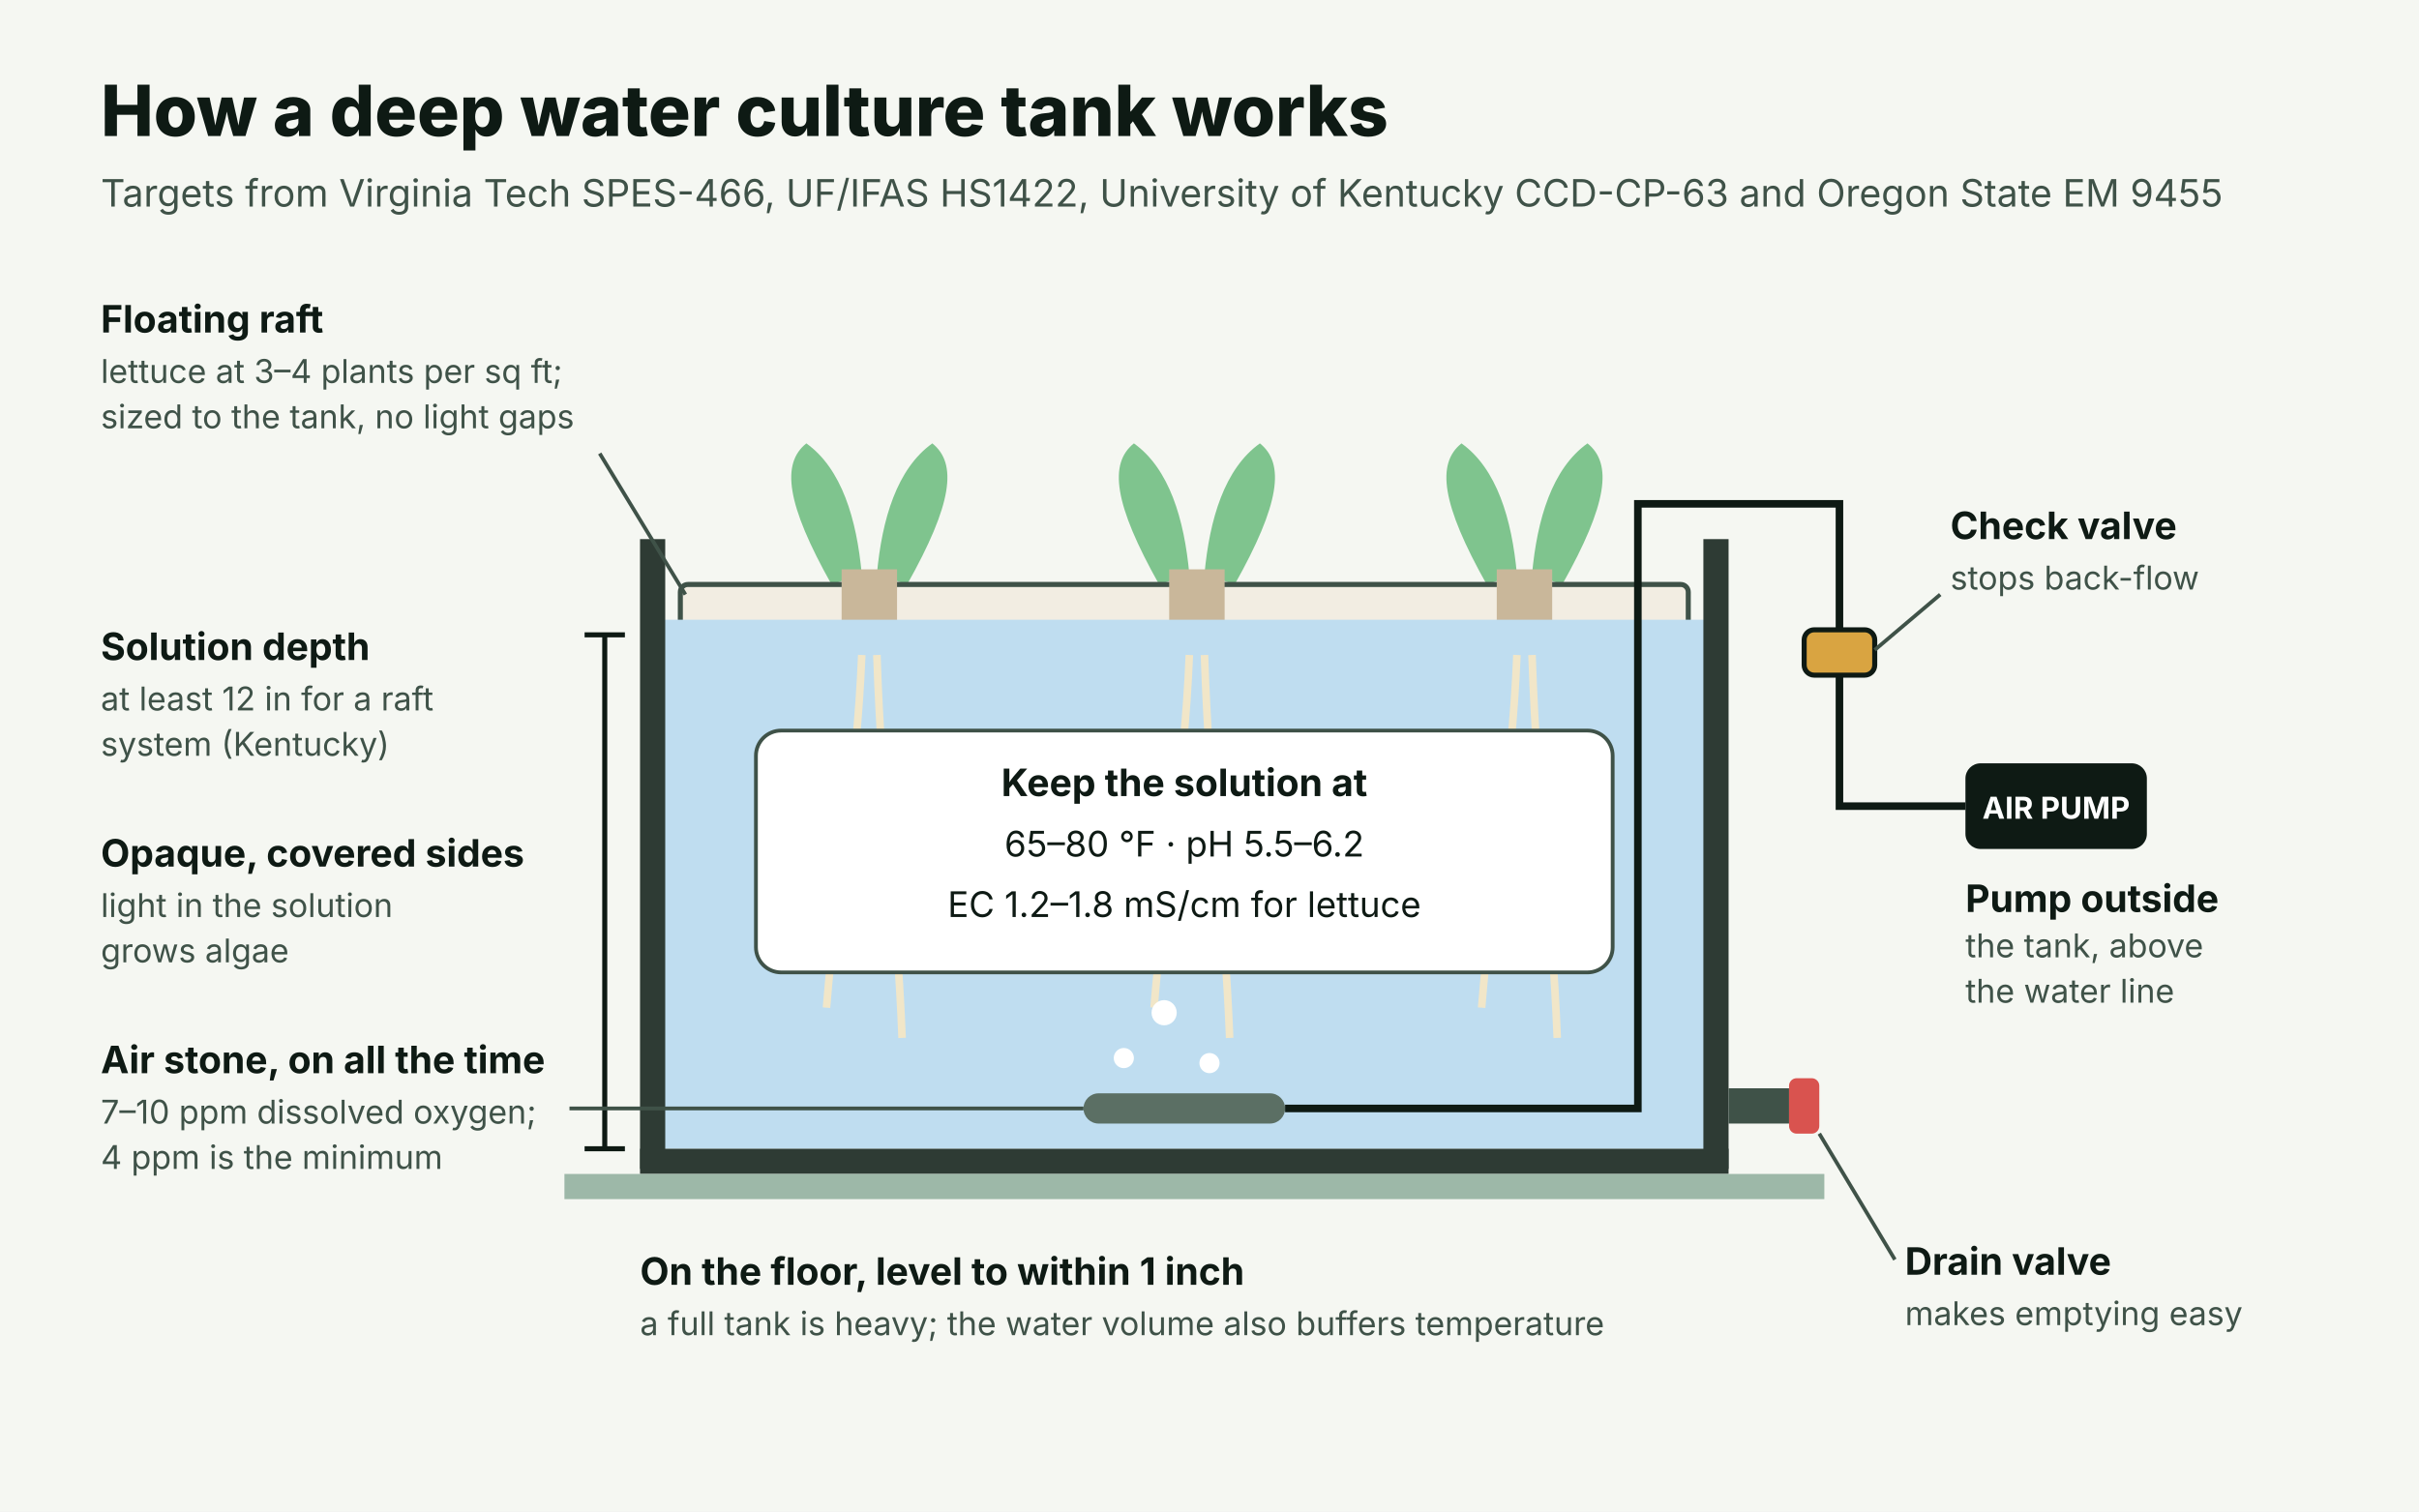
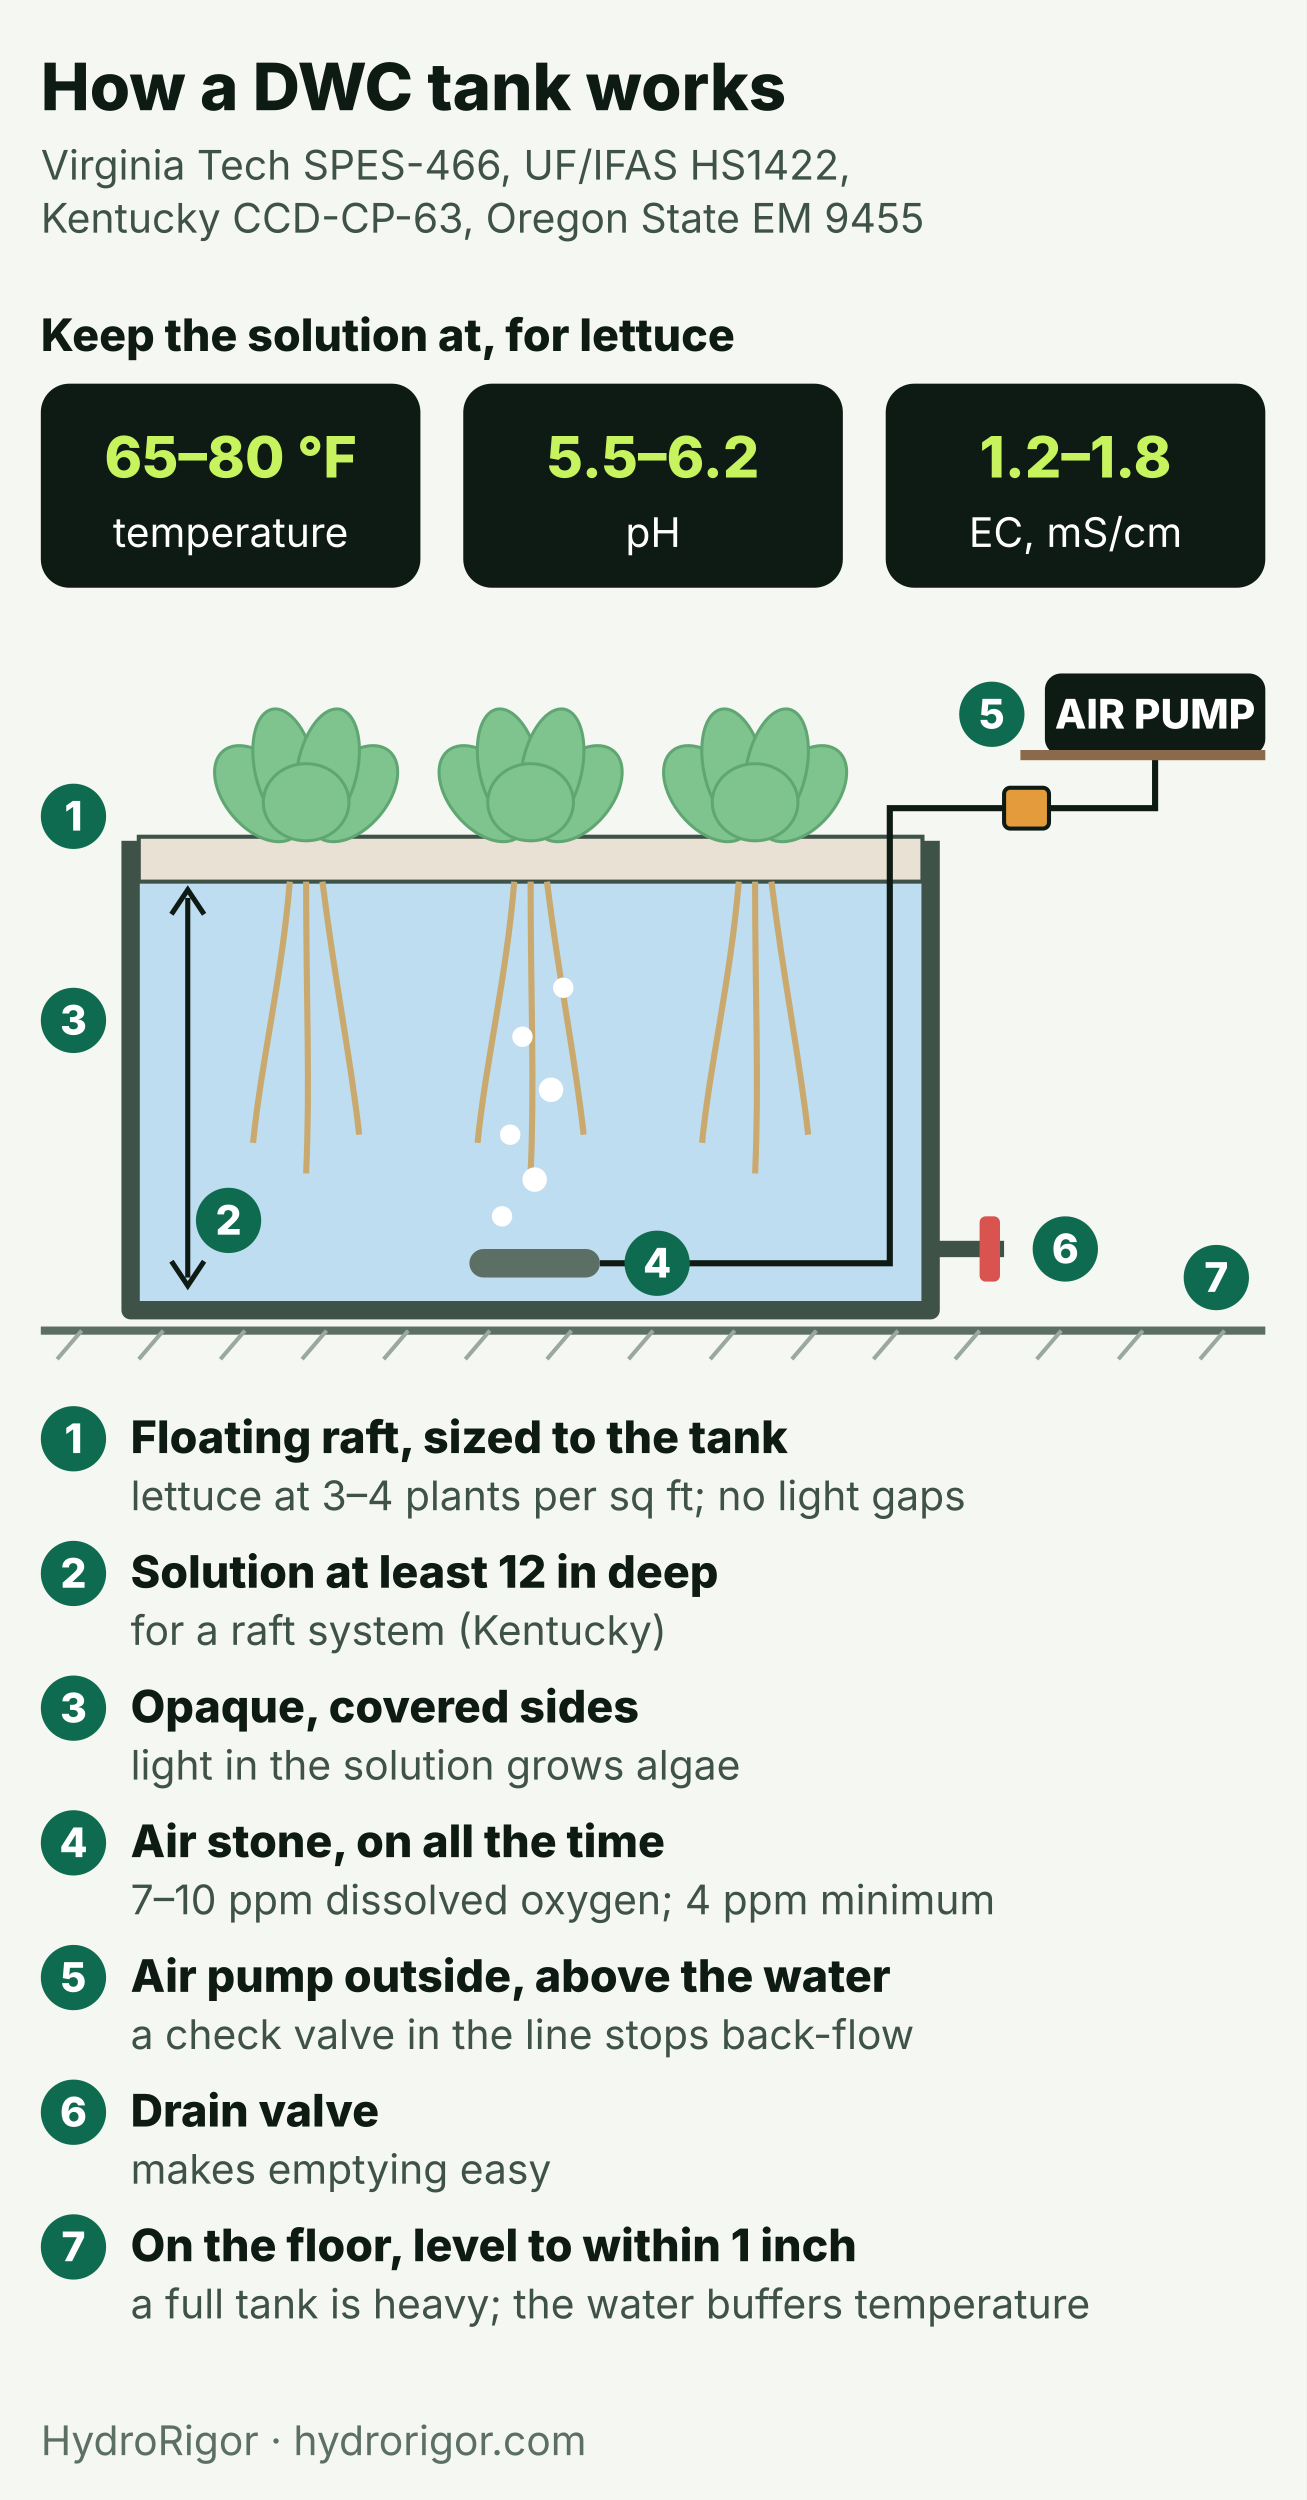
- <svg xmlns="http://www.w3.org/2000/svg" viewBox="0 0 960 600" width="960" height="600" role="img" aria-labelledby="t d">
-   <rect width="960" height="600" fill="#F5F7F2" />
-   <text x="40" y="54" font-family="Plus Jakarta Sans, Inter, Arial, sans-serif" font-size="28" font-weight="800" fill="#0E1A14">How a deep water culture tank works</text>
-   <text x="40" y="82" font-family="Inter, Arial, sans-serif" font-size="15" fill="#3F5248">Targets from Virginia Tech SPES-466, UF/IFAS HS1422, University of Kentucky CCD-CP-63 and Oregon State EM 9455</text>
+ <svg xmlns="http://www.w3.org/2000/svg" viewBox="0 0 640 1225" width="640" height="1225" role="img" aria-labelledby="t d">
+   <rect width="640" height="1225" fill="#F5F7F2" />
+   <text x="20" y="54" font-family="Plus Jakarta Sans, Inter, Arial, sans-serif" font-size="32" font-weight="800" fill="#0E1A14">How a DWC tank works</text>
  <g font-family="Inter, Arial, sans-serif">
-     <path d="M330 232 C312 200 310 184 320 176 C334 186 340 206 342 228 Z M360 232 C378 200 380 184 370 176 C356 186 350 206 348 228 Z M460 232 C442 200 440 184 450 176 C464 186 470 206 472 228 Z M490 232 C508 200 510 184 500 176 C486 186 480 206 478 228 Z M590 232 C572 200 570 184 580 176 C594 186 600 206 602 228 Z M620 232 C638 200 640 184 630 176 C616 186 610 206 608 228 Z" fill="#7FC48E" />
-     <rect x="270" y="232" width="400" height="20" rx="3" fill="#F2EDE2" stroke="#3F5248" stroke-width="2" />
-     <rect x="334" y="226" width="22" height="34" fill="#C9B79A" />
-     <rect x="464" y="226" width="22" height="34" fill="#C9B79A" />
-     <rect x="594" y="226" width="22" height="34" fill="#C9B79A" />
-     <rect x="262" y="246" width="416" height="210" fill="#BFDDF0" />
-     <rect x="254" y="214" width="10" height="250" fill="#2E3B34" />
-     <rect x="676" y="214" width="10" height="250" fill="#2E3B34" />
-     <rect x="254" y="456" width="432" height="10" fill="#2E3B34" />
-     <path d="M342 260 C340 310 332 350 328 400 M348 260 C350 320 356 360 358 412 M472 260 C470 310 462 350 458 400 M478 260 C480 320 486 360 488 412 M602 260 C600 310 592 350 588 400 M608 260 C610 320 616 360 618 412" fill="none" stroke="#F1E6C8" stroke-width="3" />
-     <rect x="430" y="434" width="80" height="12" rx="6" fill="#5B6F64" />
-     <circle cx="446" cy="420" r="4" fill="#FFFFFF" />
-     <circle cx="462" cy="402" r="5" fill="#FFFFFF" />
-     <circle cx="480" cy="422" r="4" fill="#FFFFFF" />
-     <circle cx="472" cy="380" r="5" fill="#FFFFFF" />
-     <circle cx="456" cy="360" r="4" fill="#FFFFFF" />
-     <circle cx="488" cy="344" r="4" fill="#FFFFFF" />
-     <circle cx="466" cy="318" r="4" fill="#FFFFFF" />
-     <path d="M510 440 L650 440 L650 200 L730 200 L730 320 L780 320" fill="none" stroke="#0E1A14" stroke-width="3" />
-     <rect x="716" y="250" width="28" height="18" rx="4" fill="#D9A441" stroke="#0E1A14" stroke-width="2" />
-     <rect x="780" y="303" width="72" height="34" rx="6" fill="#0E1A14" />
-     <text x="816" y="325" font-size="12" font-weight="700" fill="#FFFFFF" text-anchor="middle">AIR PUMP</text>
-     <rect x="686" y="432" width="24" height="14" fill="#3F5248" />
-     <rect x="710" y="428" width="12" height="22" rx="3" fill="#D9534F" />
-     <rect x="224" y="466" width="500" height="10" fill="#9DB8A8" />
-     <path d="M240 252 L240 456" stroke="#0E1A14" stroke-width="2" />
-     <path d="M232 252 L248 252 M232 456 L248 456" stroke="#0E1A14" stroke-width="2" />
-     <path d="M272 236 L238 180" stroke="#3F5248" stroke-width="1.5" />
-     <text x="40" y="132" font-size="15" font-weight="700" fill="#0E1A14">Floating raft</text>
-     <text x="40" y="152" font-size="13" fill="#3F5248">lettuce at 3–4 plants per sq ft;</text>
-     <text x="40" y="170" font-size="13" fill="#3F5248">sized to the tank, no light gaps</text>
-     <text x="40" y="262" font-size="15" font-weight="700" fill="#0E1A14">Solution depth</text>
-     <text x="40" y="282" font-size="13" fill="#3F5248">at least 12 in for a raft</text>
-     <text x="40" y="300" font-size="13" fill="#3F5248">system (Kentucky)</text>
-     <text x="40" y="344" font-size="15" font-weight="700" fill="#0E1A14">Opaque, covered sides</text>
-     <text x="40" y="364" font-size="13" fill="#3F5248">light in the solution</text>
-     <text x="40" y="382" font-size="13" fill="#3F5248">grows algae</text>
-     <path d="M430 440 L226 440" stroke="#3F5248" stroke-width="1.5" />
-     <text x="40" y="426" font-size="15" font-weight="700" fill="#0E1A14">Air stone, on all the time</text>
-     <text x="40" y="446" font-size="13" fill="#3F5248">7–10 ppm dissolved oxygen;</text>
-     <text x="40" y="464" font-size="13" fill="#3F5248">4 ppm is the minimum</text>
-     <rect x="300" y="290" width="340" height="96" rx="10" fill="#FFFFFF" stroke="#3F5248" stroke-width="1.5" />
-     <text x="470" y="316" font-size="15" font-weight="700" fill="#0E1A14" text-anchor="middle">Keep the solution at</text>
-     <text x="470" y="340" font-size="14" fill="#0E1A14" text-anchor="middle">65–80 °F  ·  pH 5.5–6.2</text>
-     <text x="470" y="364" font-size="14" fill="#0E1A14" text-anchor="middle">EC 1.2–1.8 mS/cm for lettuce</text>
-     <path d="M744 258 L770 236" stroke="#3F5248" stroke-width="1.5" />
-     <text x="774" y="214" font-size="15" font-weight="700" fill="#0E1A14">Check valve</text>
-     <text x="774" y="234" font-size="13" fill="#3F5248">stops back-flow</text>
-     <text x="780" y="362" font-size="15" font-weight="700" fill="#0E1A14">Pump outside</text>
-     <text x="780" y="380" font-size="13" fill="#3F5248">the tank, above</text>
-     <text x="780" y="398" font-size="13" fill="#3F5248">the water line</text>
-     <path d="M722 450 L752 500" stroke="#3F5248" stroke-width="1.5" />
-     <text x="756" y="506" font-size="15" font-weight="700" fill="#0E1A14">Drain valve</text>
-     <text x="756" y="526" font-size="13" fill="#3F5248">makes emptying easy</text>
-     <text x="254" y="510" font-size="15" font-weight="700" fill="#0E1A14">On the floor, level to within 1 inch</text>
-     <text x="254" y="530" font-size="13" fill="#3F5248">a full tank is heavy; the water volume also buffers temperature</text>
+     <text x="20" y="88" font-size="20" fill="#3F5248">Virginia Tech SPES-466, UF/IFAS HS1422,</text>
+     <text x="20" y="114" font-size="20" fill="#3F5248">Kentucky CCD-CP-63, Oregon State EM 9455</text>
+     <text x="20" y="172" font-size="22" font-weight="800" fill="#0E1A14">Keep the solution at, for lettuce</text>
+     <rect x="20" y="188" width="186" height="100" rx="14" fill="#0E1A14" />
+     <text x="113" y="234" font-size="28" font-weight="800" fill="#C6F35E" text-anchor="middle">65–80 °F</text>
+     <text x="113" y="268" font-size="20" fill="#FFFFFF" text-anchor="middle">temperature</text>
+     <rect x="227" y="188" width="186" height="100" rx="14" fill="#0E1A14" />
+     <text x="320" y="234" font-size="28" font-weight="800" fill="#C6F35E" text-anchor="middle">5.5–6.2</text>
+     <text x="320" y="268" font-size="20" fill="#FFFFFF" text-anchor="middle">pH</text>
+     <rect x="434" y="188" width="186" height="100" rx="14" fill="#0E1A14" />
+     <text x="527" y="234" font-size="28" font-weight="800" fill="#C6F35E" text-anchor="middle">1.2–1.8</text>
+     <text x="527" y="268" font-size="20" fill="#FFFFFF" text-anchor="middle">EC, mS/cm</text>
+     <path d="M20 652 L620 652" stroke="#5B6F64" stroke-width="4" />
+     <path d="M40 652 L28 666 M80 652 L68 666 M120 652 L108 666 M160 652 L148 666 M200 652 L188 666 M240 652 L228 666 M280 652 L268 666 M320 652 L308 666 M360 652 L348 666 M400 652 L388 666 M440 652 L428 666 M480 652 L468 666 M520 652 L508 666 M560 652 L548 666 M600 652 L588 666" stroke="#9AA8A0" stroke-width="2" />
+     <rect x="64" y="430" width="392" height="208" fill="#BFDDF0" />
+     <path d="M64 412 L64 642 L456 642 L456 412" fill="none" stroke="#3F5248" stroke-width="9" stroke-linejoin="round" />
+     <rect x="68" y="410" width="384" height="22" fill="#E9E2D4" stroke="#3F5248" stroke-width="2" />
+     <ellipse cx="126.9" cy="388.9" rx="16.8" ry="27.3" transform="rotate(-40 126.9 388.9)" fill="#7FC48E" stroke="#5FA672" stroke-width="1.5" />
+     <ellipse cx="173.1" cy="388.9" rx="16.8" ry="27.3" transform="rotate(40 173.1 388.9)" fill="#7FC48E" stroke="#5FA672" stroke-width="1.5" />
+     <ellipse cx="139.5" cy="376.3" rx="14.7" ry="29.4" transform="rotate(-12 139.5 376.3)" fill="#7FC48E" stroke="#5FA672" stroke-width="1.5" />
+     <ellipse cx="160.5" cy="376.3" rx="14.7" ry="29.4" transform="rotate(12 160.5 376.3)" fill="#7FC48E" stroke="#5FA672" stroke-width="1.5" />
+     <ellipse cx="150.0" cy="393.1" rx="21.0" ry="18.9" transform="rotate(0 150.0 393.1)" fill="#7FC48E" stroke="#5FA672" stroke-width="1.5" />
+     <path d="M142 432 C138 480 128 520 124 560 M150 432 C150 490 152 530 150 575 M158 432 C164 480 172 520 176 556" fill="none" stroke="#C9A96E" stroke-width="3" />
+     <ellipse cx="236.9" cy="388.9" rx="16.8" ry="27.3" transform="rotate(-40 236.9 388.9)" fill="#7FC48E" stroke="#5FA672" stroke-width="1.5" />
+     <ellipse cx="283.1" cy="388.9" rx="16.8" ry="27.3" transform="rotate(40 283.1 388.9)" fill="#7FC48E" stroke="#5FA672" stroke-width="1.5" />
+     <ellipse cx="249.5" cy="376.3" rx="14.7" ry="29.4" transform="rotate(-12 249.5 376.3)" fill="#7FC48E" stroke="#5FA672" stroke-width="1.5" />
+     <ellipse cx="270.5" cy="376.3" rx="14.7" ry="29.4" transform="rotate(12 270.5 376.3)" fill="#7FC48E" stroke="#5FA672" stroke-width="1.5" />
+     <ellipse cx="260.0" cy="393.1" rx="21.0" ry="18.9" transform="rotate(0 260.0 393.1)" fill="#7FC48E" stroke="#5FA672" stroke-width="1.5" />
+     <path d="M252 432 C248 480 238 520 234 560 M260 432 C260 490 262 530 260 575 M268 432 C274 480 282 520 286 556" fill="none" stroke="#C9A96E" stroke-width="3" />
+     <ellipse cx="346.9" cy="388.9" rx="16.8" ry="27.3" transform="rotate(-40 346.9 388.9)" fill="#7FC48E" stroke="#5FA672" stroke-width="1.5" />
+     <ellipse cx="393.1" cy="388.9" rx="16.8" ry="27.3" transform="rotate(40 393.1 388.9)" fill="#7FC48E" stroke="#5FA672" stroke-width="1.5" />
+     <ellipse cx="359.5" cy="376.3" rx="14.7" ry="29.4" transform="rotate(-12 359.5 376.3)" fill="#7FC48E" stroke="#5FA672" stroke-width="1.5" />
+     <ellipse cx="380.5" cy="376.3" rx="14.7" ry="29.4" transform="rotate(12 380.5 376.3)" fill="#7FC48E" stroke="#5FA672" stroke-width="1.5" />
+     <ellipse cx="370.0" cy="393.1" rx="21.0" ry="18.9" transform="rotate(0 370.0 393.1)" fill="#7FC48E" stroke="#5FA672" stroke-width="1.5" />
+     <path d="M362 432 C358 480 348 520 344 560 M370 432 C370 490 372 530 370 575 M378 432 C384 480 392 520 396 556" fill="none" stroke="#C9A96E" stroke-width="3" />
+     <path d="M92 440 L92 626 M84 448 L92 436 L100 448 M84 618 L92 630 L100 618" fill="none" stroke="#0E1A14" stroke-width="2.5" />
+     <rect x="230" y="612" width="64" height="14" rx="7" fill="#5B6F64" />
+     <circle cx="246" cy="596" r="5" fill="#FFFFFF" />
+     <circle cx="262" cy="578" r="6" fill="#FFFFFF" />
+     <circle cx="250" cy="556" r="5" fill="#FFFFFF" />
+     <circle cx="270" cy="534" r="6" fill="#FFFFFF" />
+     <circle cx="256" cy="508" r="5" fill="#FFFFFF" />
+     <circle cx="276" cy="484" r="5" fill="#FFFFFF" />
+     <path d="M294 619 L436 619 L436 396 L566 396 L566 370" fill="none" stroke="#0E1A14" stroke-width="3" />
+     <rect x="492" y="386" width="22" height="20" rx="3" fill="#E39B3B" stroke="#0E1A14" stroke-width="2" />
+     <rect x="512" y="330" width="108" height="40" rx="8" fill="#0E1A14" />
+     <text x="566" y="357" font-size="20" font-weight="800" fill="#FFFFFF" text-anchor="middle">AIR PUMP</text>
+     <path d="M500 370 L620 370" stroke="#8A6A4A" stroke-width="5" />
+     <path d="M456 612 L492 612" stroke="#3F5248" stroke-width="8" />
+     <rect x="480" y="596" width="10" height="32" rx="3" fill="#D9534F" />
+     <circle cx="36" cy="400" r="16" fill="#0F6B4F" />
+     <text x="36" y="407" font-size="20" font-weight="800" fill="#FFFFFF" text-anchor="middle">1</text>
+     <circle cx="112" cy="598" r="16" fill="#0F6B4F" />
+     <text x="112" y="605" font-size="20" font-weight="800" fill="#FFFFFF" text-anchor="middle">2</text>
+     <circle cx="36" cy="500" r="16" fill="#0F6B4F" />
+     <text x="36" y="507" font-size="20" font-weight="800" fill="#FFFFFF" text-anchor="middle">3</text>
+     <circle cx="322" cy="619" r="16" fill="#0F6B4F" />
+     <text x="322" y="626" font-size="20" font-weight="800" fill="#FFFFFF" text-anchor="middle">4</text>
+     <circle cx="486" cy="350" r="16" fill="#0F6B4F" />
+     <text x="486" y="357" font-size="20" font-weight="800" fill="#FFFFFF" text-anchor="middle">5</text>
+     <circle cx="522" cy="612" r="16" fill="#0F6B4F" />
+     <text x="522" y="619" font-size="20" font-weight="800" fill="#FFFFFF" text-anchor="middle">6</text>
+     <circle cx="596" cy="626" r="16" fill="#0F6B4F" />
+     <text x="596" y="633" font-size="20" font-weight="800" fill="#FFFFFF" text-anchor="middle">7</text>
+     <circle cx="36" cy="705" r="16" fill="#0F6B4F" />
+     <text x="36" y="712" font-size="20" font-weight="800" fill="#FFFFFF" text-anchor="middle">1</text>
+     <text x="64" y="712" font-size="22" font-weight="800" fill="#0E1A14">Floating raft, sized to the tank</text>
+     <text x="64" y="740" font-size="20" fill="#3F5248">lettuce at 3–4 plants per sq ft; no light gaps</text>
+     <circle cx="36" cy="771" r="16" fill="#0F6B4F" />
+     <text x="36" y="778" font-size="20" font-weight="800" fill="#FFFFFF" text-anchor="middle">2</text>
+     <text x="64" y="778" font-size="22" font-weight="800" fill="#0E1A14">Solution at least 12 in deep</text>
+     <text x="64" y="806" font-size="20" fill="#3F5248">for a raft system (Kentucky)</text>
+     <circle cx="36" cy="837" r="16" fill="#0F6B4F" />
+     <text x="36" y="844" font-size="20" font-weight="800" fill="#FFFFFF" text-anchor="middle">3</text>
+     <text x="64" y="844" font-size="22" font-weight="800" fill="#0E1A14">Opaque, covered sides</text>
+     <text x="64" y="872" font-size="20" fill="#3F5248">light in the solution grows algae</text>
+     <circle cx="36" cy="903" r="16" fill="#0F6B4F" />
+     <text x="36" y="910" font-size="20" font-weight="800" fill="#FFFFFF" text-anchor="middle">4</text>
+     <text x="64" y="910" font-size="22" font-weight="800" fill="#0E1A14">Air stone, on all the time</text>
+     <text x="64" y="938" font-size="20" fill="#3F5248">7–10 ppm dissolved oxygen; 4 ppm minimum</text>
+     <circle cx="36" cy="969" r="16" fill="#0F6B4F" />
+     <text x="36" y="976" font-size="20" font-weight="800" fill="#FFFFFF" text-anchor="middle">5</text>
+     <text x="64" y="976" font-size="22" font-weight="800" fill="#0E1A14">Air pump outside, above the water</text>
+     <text x="64" y="1004" font-size="20" fill="#3F5248">a check valve in the line stops back-flow</text>
+     <circle cx="36" cy="1035" r="16" fill="#0F6B4F" />
+     <text x="36" y="1042" font-size="20" font-weight="800" fill="#FFFFFF" text-anchor="middle">6</text>
+     <text x="64" y="1042" font-size="22" font-weight="800" fill="#0E1A14">Drain valve</text>
+     <text x="64" y="1070" font-size="20" fill="#3F5248">makes emptying easy</text>
+     <circle cx="36" cy="1101" r="16" fill="#0F6B4F" />
+     <text x="36" y="1108" font-size="20" font-weight="800" fill="#FFFFFF" text-anchor="middle">7</text>
+     <text x="64" y="1108" font-size="22" font-weight="800" fill="#0E1A14">On the floor, level to within 1 inch</text>
+     <text x="64" y="1136" font-size="20" fill="#3F5248">a full tank is heavy; the water buffers temperature</text>
+     <text x="20" y="1203" font-size="20" fill="#5B6F64">HydroRigor · hydrorigor.com</text>
  </g>
</svg>
